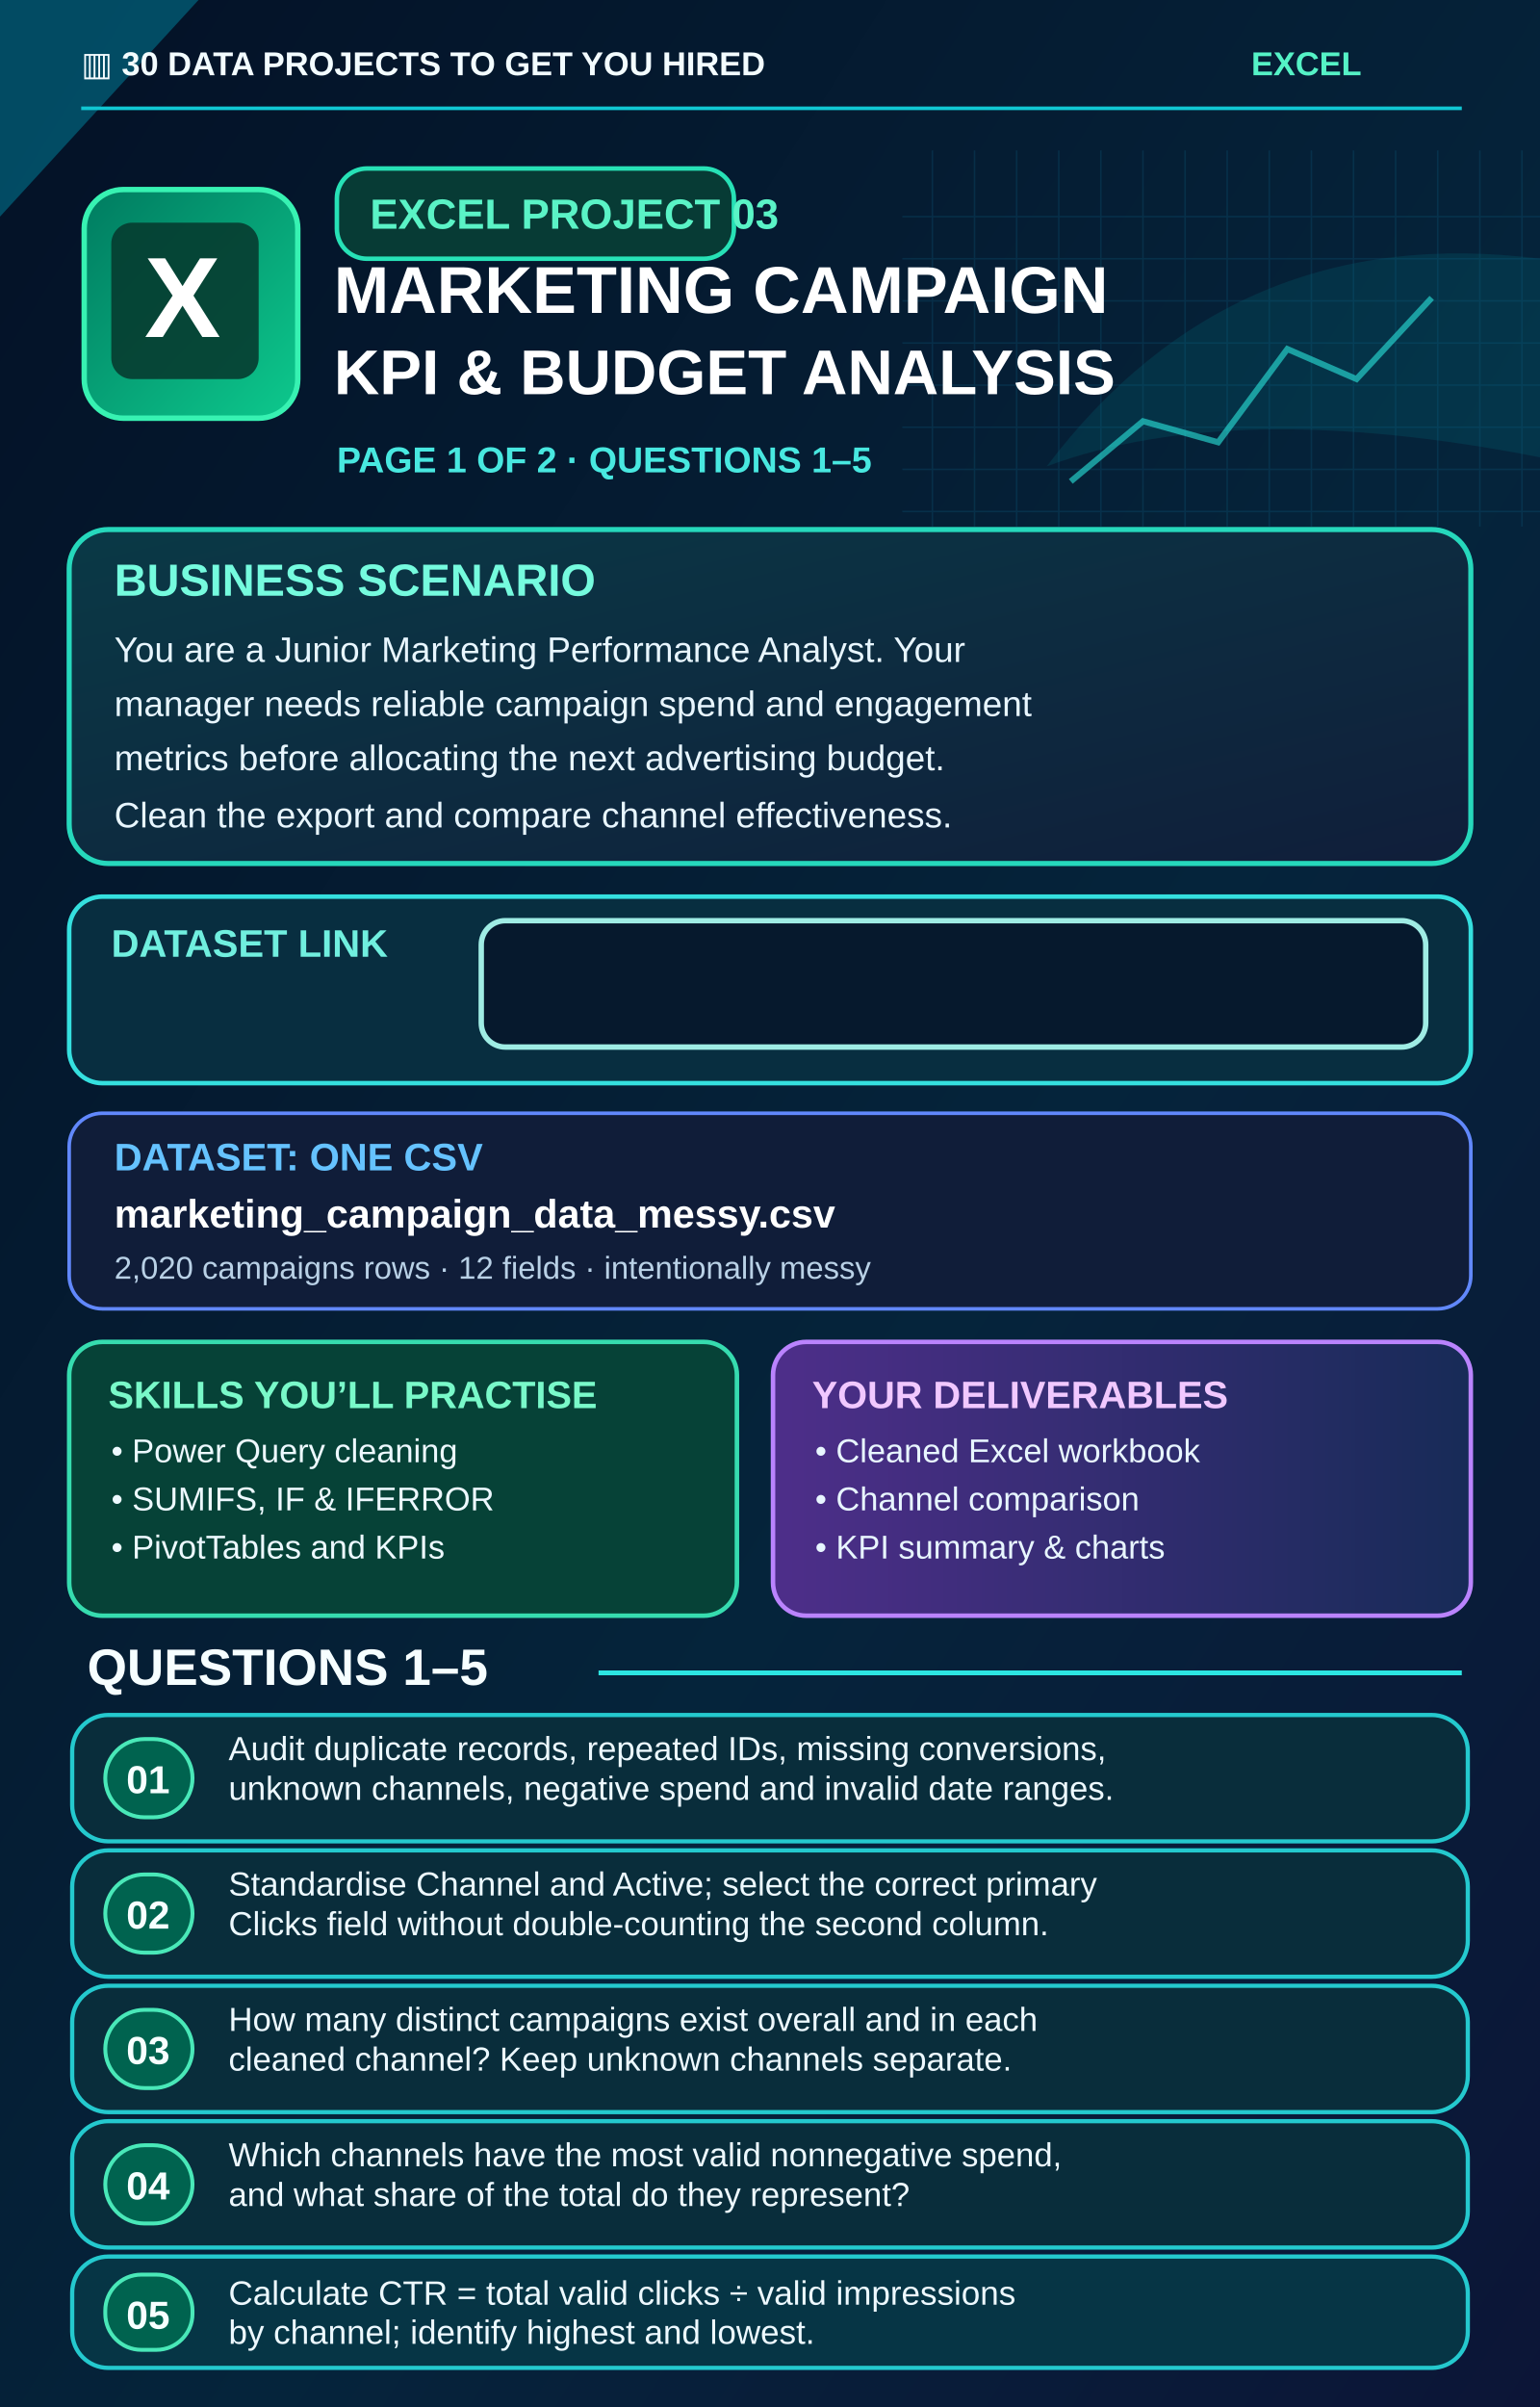
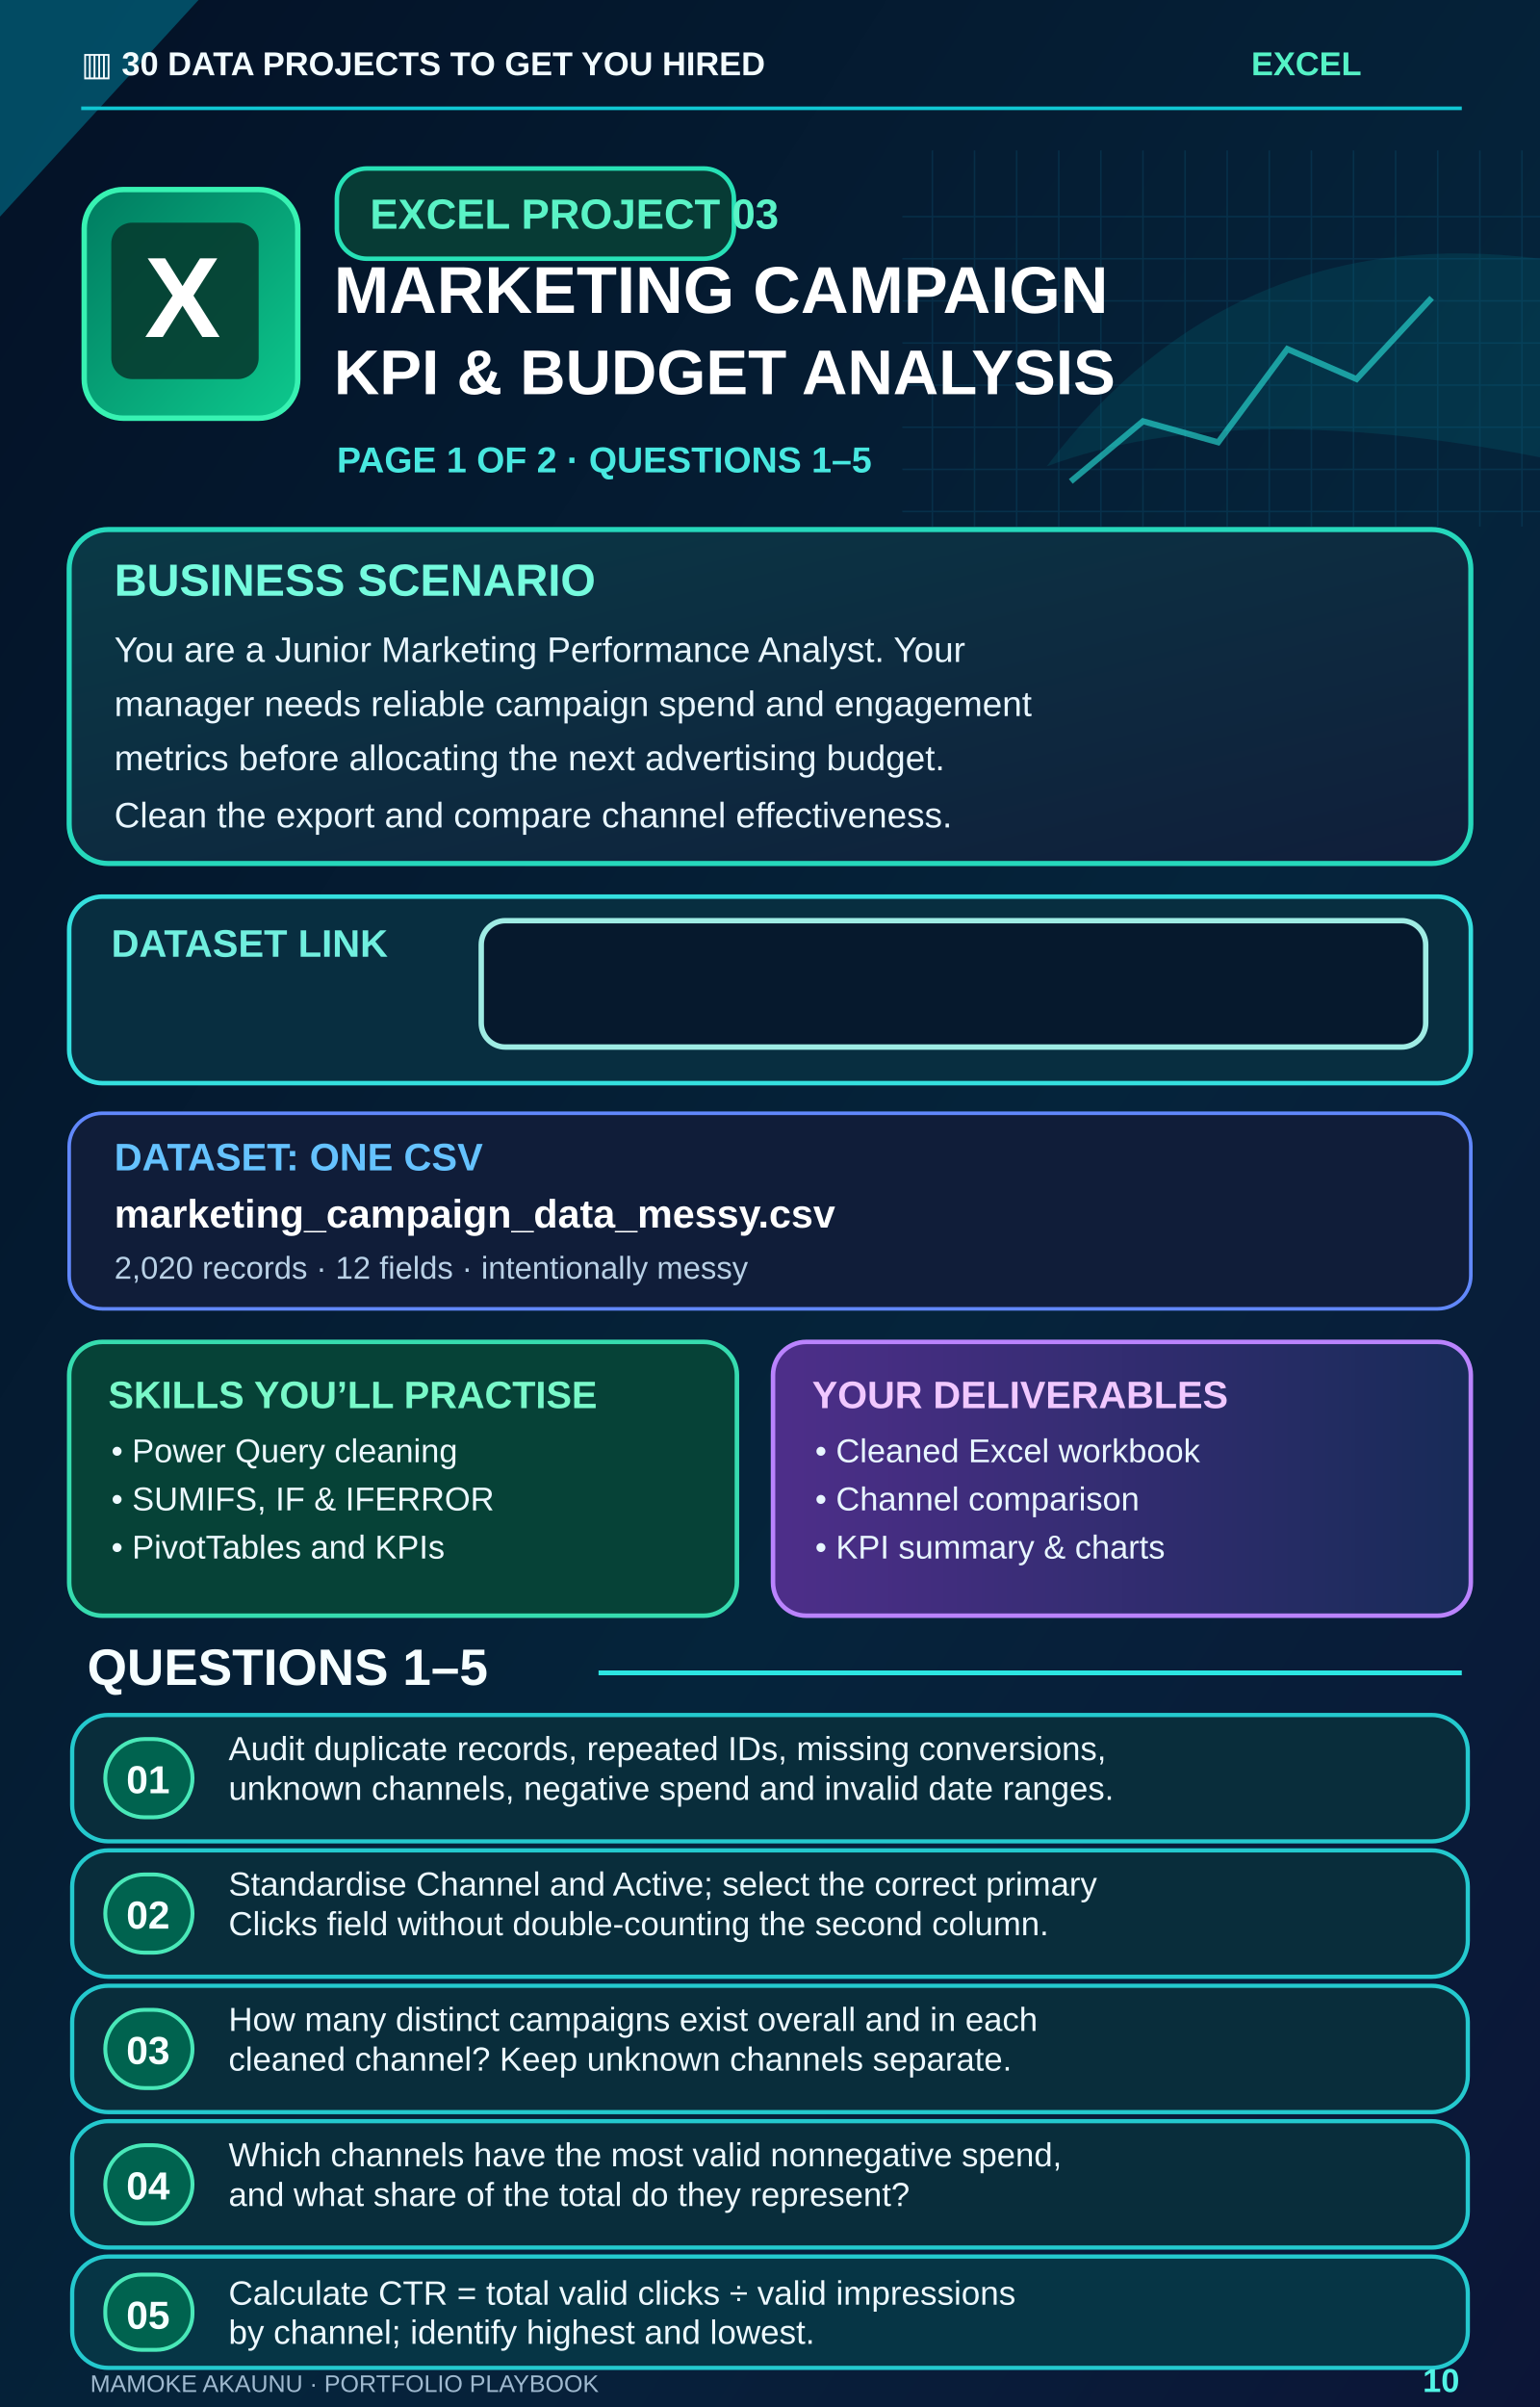
<svg xmlns="http://www.w3.org/2000/svg" width="512" height="800" viewBox="0 0 512 800" role="img" aria-label="Excel Project 03 Marketing Campaign KPI and Budget Analysis Page 10">
  <defs>
    <linearGradient id="bg" x1="0" y1="0" x2="1" y2="1">
      <stop stop-color="#041126" />
      <stop offset=".58" stop-color="#05243b" />
      <stop offset="1" stop-color="#0c1537" />
    </linearGradient>
    <linearGradient id="panel" x1="0" y1="0" x2="1" y2="1">
      <stop stop-color="#0a3946" />
      <stop offset="1" stop-color="#101e3a" />
    </linearGradient>
    <linearGradient id="excel" x1="0" y1="0" x2="1" y2="1">
      <stop stop-color="#007b60" />
      <stop offset="1" stop-color="#0dc98d" />
    </linearGradient>
    <linearGradient id="purple" x1="0" y1="0" x2="1" y2="0">
      <stop stop-color="#4e2e8a" />
      <stop offset="1" stop-color="#172b57" />
    </linearGradient>
    <linearGradient id="foot" x1="0" y1="0" x2="1" y2="0">
      <stop stop-color="#4b2094" />
      <stop offset=".6" stop-color="#009fba" />
      <stop offset="1" stop-color="#09354d" />
    </linearGradient>
  </defs>
  <rect width="512" height="800" fill="url(#bg)" />
  <path d="M0 0H66L0 72Z" fill="#007e99" opacity=".53" />
  <path d="M512 86 Q410 73 348 155 Q410 132 512 152Z" fill="#039da5" opacity=".14" />
  <g stroke="#0b658b" stroke-width=".5" opacity=".24">
    <line x1="310" y1="50" x2="310" y2="175" />
    <line x1="324" y1="50" x2="324" y2="175" />
    <line x1="338" y1="50" x2="338" y2="175" />
    <line x1="352" y1="50" x2="352" y2="175" />
    <line x1="366" y1="50" x2="366" y2="175" />
    <line x1="380" y1="50" x2="380" y2="175" />
    <line x1="394" y1="50" x2="394" y2="175" />
    <line x1="408" y1="50" x2="408" y2="175" />
    <line x1="422" y1="50" x2="422" y2="175" />
    <line x1="436" y1="50" x2="436" y2="175" />
    <line x1="450" y1="50" x2="450" y2="175" />
    <line x1="464" y1="50" x2="464" y2="175" />
    <line x1="478" y1="50" x2="478" y2="175" />
    <line x1="492" y1="50" x2="492" y2="175" />
    <line x1="506" y1="50" x2="506" y2="175" />
    <line x1="520" y1="50" x2="520" y2="175" />
    <line x1="300" y1="72" x2="512" y2="72" />
    <line x1="300" y1="86" x2="512" y2="86" />
    <line x1="300" y1="100" x2="512" y2="100" />
    <line x1="300" y1="114" x2="512" y2="114" />
    <line x1="300" y1="128" x2="512" y2="128" />
    <line x1="300" y1="142" x2="512" y2="142" />
    <line x1="300" y1="156" x2="512" y2="156" />
    <line x1="300" y1="170" x2="512" y2="170" />
  </g>
  <path d="M356 160 L380 140 L405 147 L428 116 L451 126 L476 99" fill="none" stroke="#2ae7de" stroke-width="2" opacity=".6" />
  <text x="27" y="25" font-family="Arial,Helvetica,sans-serif" font-size="11" font-weight="700" fill="#f3fcff">
    <tspan x="27" dy="0">▥  30 DATA PROJECTS TO GET YOU HIRED</tspan>
  </text>
  <text x="416" y="25" font-family="Arial,Helvetica,sans-serif" font-size="11" font-weight="700" fill="#55f2c6">
    <tspan x="416" dy="0">EXCEL</tspan>
  </text>
  <line x1="27" y1="36" x2="486" y2="36" stroke="#11c7d3" stroke-width="1.2" />
  <rect x="28" y="63" width="71" height="76" rx="13" fill="url(#excel)" stroke="#37f2b2" stroke-width="1.8" />
  <rect x="37" y="74" width="49" height="52" rx="7" fill="#063c30" opacity=".9" />
  <text x="48" y="112" font-family="Arial,Helvetica,sans-serif" font-size="38" font-weight="700" fill="#fff">
    <tspan x="48" dy="0">X</tspan>
  </text>
  <rect x="112" y="56" width="132" height="30" rx="10" fill="#073b35" stroke="#27e1b6" stroke-width="1.5" />
  <text x="123" y="76" font-family="Arial,Helvetica,sans-serif" font-size="14" font-weight="700" fill="#5af3c6">
    <tspan x="123" dy="0">EXCEL PROJECT 03</tspan>
  </text>
  <text x="111" y="104" font-family="Arial,Helvetica,sans-serif" font-size="22" font-weight="700" fill="#fff">
    <tspan x="111" dy="0">MARKETING CAMPAIGN</tspan>
  </text>
  <text x="111" y="131" font-family="Arial,Helvetica,sans-serif" font-size="21" font-weight="700" fill="#fff">
    <tspan x="111" dy="0">KPI &amp; BUDGET ANALYSIS</tspan>
  </text>
  <text x="112" y="157" font-family="Arial,Helvetica,sans-serif" font-size="12" font-weight="700" fill="#48e8e0">
    <tspan x="112" dy="0">PAGE 1 OF 2  ·  QUESTIONS 1–5</tspan>
  </text>
  <rect x="23" y="176" width="466" height="111" rx="13" fill="url(#panel)" stroke="#26d8bc" stroke-width="1.7" />
  <text x="38" y="198" font-family="Arial,Helvetica,sans-serif" font-size="15" font-weight="700" fill="#75fbde">
    <tspan x="38" dy="0">BUSINESS SCENARIO</tspan>
  </text>
  <text x="38" y="220" font-family="Arial,Helvetica,sans-serif" font-size="11.8" font-weight="400" fill="#e8f6ff">
    <tspan x="38" dy="0">You are a Junior Marketing Performance Analyst. Your</tspan>
  </text>
  <text x="38" y="238" font-family="Arial,Helvetica,sans-serif" font-size="11.8" font-weight="400" fill="#e8f6ff">
    <tspan x="38" dy="0">manager needs reliable campaign spend and engagement</tspan>
  </text>
  <text x="38" y="256" font-family="Arial,Helvetica,sans-serif" font-size="11.8" font-weight="400" fill="#e8f6ff">
    <tspan x="38" dy="0">metrics before allocating the next advertising budget.</tspan>
  </text>
  <text x="38" y="275" font-family="Arial,Helvetica,sans-serif" font-size="11.8" font-weight="400" fill="#e8f6ff">
    <tspan x="38" dy="0">Clean the export and compare channel effectiveness.</tspan>
  </text>
  <rect x="23" y="298" width="466" height="62" rx="11" fill="#082e40" stroke="#35e0df" stroke-width="1.5" />
  <text x="37" y="318" font-family="Arial,Helvetica,sans-serif" font-size="12.8" font-weight="700" fill="#70efdf">
    <tspan x="37" dy="0">DATASET LINK</tspan>
  </text>
  <rect x="160" y="306" width="314" height="42" rx="8" fill="#06192d" stroke="#9fece4" stroke-width="1.8" />
  <rect x="23" y="370" width="466" height="65" rx="11" fill="#101d39" stroke="#6188fc" stroke-width="1.2" />
  <text x="38" y="389" font-family="Arial,Helvetica,sans-serif" font-size="12.8" font-weight="700" fill="#65c2ff">
    <tspan x="38" dy="0">DATASET: ONE CSV</tspan>
  </text>
  <text x="38" y="408" font-family="Arial,Helvetica,sans-serif" font-size="13.2" font-weight="700" fill="#fff">
    <tspan x="38" dy="0">marketing_campaign_data_messy.csv</tspan>
  </text>
  <text x="38" y="425" font-family="Arial,Helvetica,sans-serif" font-size="10.5" font-weight="400" fill="#b9d1e6">
-     <tspan x="38" dy="0">2,020 campaigns rows  ·  12 fields  ·  intentionally messy</tspan>
+     <tspan x="38" dy="0">2,020 records  ·  12 fields  ·  intentionally messy</tspan>
  </text>
  <rect x="23" y="446" width="222" height="91" rx="11" fill="#064237" stroke="#36dcaf" stroke-width="1.5" />
  <text x="36" y="468" font-family="Arial,Helvetica,sans-serif" font-size="12.7" font-weight="700" fill="#79f9c9">
    <tspan x="36" dy="0">SKILLS YOU’LL PRACTISE</tspan>
  </text>
  <text x="37" y="486" font-family="Arial,Helvetica,sans-serif" font-size="11" font-weight="400" fill="#edf9ff">
    <tspan x="37" dy="0">• Power Query cleaning</tspan>
  </text>
  <text x="37" y="502" font-family="Arial,Helvetica,sans-serif" font-size="11" font-weight="400" fill="#edf9ff">
    <tspan x="37" dy="0">• SUMIFS, IF &amp; IFERROR</tspan>
  </text>
  <text x="37" y="518" font-family="Arial,Helvetica,sans-serif" font-size="11" font-weight="400" fill="#edf9ff">
    <tspan x="37" dy="0">• PivotTables and KPIs</tspan>
  </text>
  <rect x="257" y="446" width="232" height="91" rx="11" fill="url(#purple)" stroke="#ba83fe" stroke-width="1.5" />
  <text x="270" y="468" font-family="Arial,Helvetica,sans-serif" font-size="12.7" font-weight="700" fill="#f1c8ff">
    <tspan x="270" dy="0">YOUR DELIVERABLES</tspan>
  </text>
  <text x="271" y="486" font-family="Arial,Helvetica,sans-serif" font-size="11" font-weight="400" fill="#e8f6ff">
    <tspan x="271" dy="0">• Cleaned Excel workbook</tspan>
  </text>
  <text x="271" y="502" font-family="Arial,Helvetica,sans-serif" font-size="11" font-weight="400" fill="#e8f6ff">
    <tspan x="271" dy="0">• Channel comparison</tspan>
  </text>
  <text x="271" y="518" font-family="Arial,Helvetica,sans-serif" font-size="11" font-weight="400" fill="#e8f6ff">
    <tspan x="271" dy="0">• KPI summary &amp; charts</tspan>
  </text>
  <text x="29" y="560" font-family="Arial,Helvetica,sans-serif" font-size="17" font-weight="700" fill="#f6feff">
    <tspan x="29" dy="0">QUESTIONS 1–5</tspan>
  </text>
  <line x1="199" y1="556" x2="486" y2="556" stroke="#2ce5e2" stroke-width="1.6" />
  <rect x="24" y="570" width="464" height="42" rx="12" fill="#092d3b" stroke="#24c9ce" stroke-width="1.4" />
  <rect x="35" y="578" width="29" height="26" rx="13" fill="#00634f" stroke="#49e8b8" stroke-width="1.3" />
  <text x="42" y="596" font-family="Arial,Helvetica,sans-serif" font-size="13" font-weight="700" fill="#f7ffff">
    <tspan x="42" dy="0">01</tspan>
  </text>
  <text x="76" y="585" font-family="Arial,Helvetica,sans-serif" font-size="11.1" font-weight="500" fill="#edf9ff">
    <tspan x="76" dy="0">Audit duplicate records, repeated IDs, missing conversions,</tspan>
    <tspan x="76" dy="13.2">unknown channels, negative spend and invalid date ranges.</tspan>
  </text>
  <rect x="24" y="615" width="464" height="42" rx="12" fill="#092d3b" stroke="#24c9ce" stroke-width="1.4" />
  <rect x="35" y="623" width="29" height="26" rx="13" fill="#00634f" stroke="#49e8b8" stroke-width="1.3" />
  <text x="42" y="641" font-family="Arial,Helvetica,sans-serif" font-size="13" font-weight="700" fill="#f7ffff">
    <tspan x="42" dy="0">02</tspan>
  </text>
  <text x="76" y="630" font-family="Arial,Helvetica,sans-serif" font-size="11.1" font-weight="500" fill="#edf9ff">
    <tspan x="76" dy="0">Standardise Channel and Active; select the correct primary</tspan>
    <tspan x="76" dy="13.2">Clicks field without double-counting the second column.</tspan>
  </text>
  <rect x="24" y="660" width="464" height="42" rx="12" fill="#092d3b" stroke="#24c9ce" stroke-width="1.4" />
  <rect x="35" y="668" width="29" height="26" rx="13" fill="#00634f" stroke="#49e8b8" stroke-width="1.3" />
  <text x="42" y="686" font-family="Arial,Helvetica,sans-serif" font-size="13" font-weight="700" fill="#f7ffff">
    <tspan x="42" dy="0">03</tspan>
  </text>
  <text x="76" y="675" font-family="Arial,Helvetica,sans-serif" font-size="11.1" font-weight="500" fill="#edf9ff">
    <tspan x="76" dy="0">How many distinct campaigns exist overall and in each</tspan>
    <tspan x="76" dy="13.2">cleaned channel? Keep unknown channels separate.</tspan>
  </text>
  <rect x="24" y="705" width="464" height="42" rx="12" fill="#092d3b" stroke="#24c9ce" stroke-width="1.4" />
  <rect x="35" y="713" width="29" height="26" rx="13" fill="#00634f" stroke="#49e8b8" stroke-width="1.3" />
  <text x="42" y="731" font-family="Arial,Helvetica,sans-serif" font-size="13" font-weight="700" fill="#f7ffff">
    <tspan x="42" dy="0">04</tspan>
  </text>
  <text x="76" y="720" font-family="Arial,Helvetica,sans-serif" font-size="11.1" font-weight="500" fill="#edf9ff">
    <tspan x="76" dy="0">Which channels have the most valid nonnegative spend,</tspan>
    <tspan x="76" dy="13.2">and what share of the total do they represent?</tspan>
  </text>
  <rect x="24" y="750" width="464" height="37" rx="12" fill="#063545" stroke="#24c9ce" stroke-width="1.4" />
  <rect x="35" y="756" width="29" height="25" rx="12" fill="#00634f" stroke="#49e8b8" stroke-width="1.3" />
  <text x="42" y="774" font-family="Arial,Helvetica,sans-serif" font-size="13" font-weight="700" fill="#f7ffff">
    <tspan x="42" dy="0">05</tspan>
  </text>
  <text x="76" y="766" font-family="Arial,Helvetica,sans-serif" font-size="11.2" font-weight="400" fill="#edf9ff">
    <tspan x="76" dy="0">Calculate CTR = total valid clicks ÷ valid impressions</tspan>
  </text>
  <text x="76" y="779" font-family="Arial,Helvetica,sans-serif" font-size="11.2" font-weight="400" fill="#edf9ff">
    <tspan x="76" dy="0">by channel; identify highest and lowest.</tspan>
  </text>
+   <text x="30" y="795" font-family="Arial,Helvetica,sans-serif" font-size="8" fill="#9fb9cf">MAMOKE AKAUNU · PORTFOLIO PLAYBOOK</text>
+   <text x="473" y="795" font-family="Arial,Helvetica,sans-serif" font-size="11" font-weight="bold" fill="#51f3e5">10</text>
</svg>
